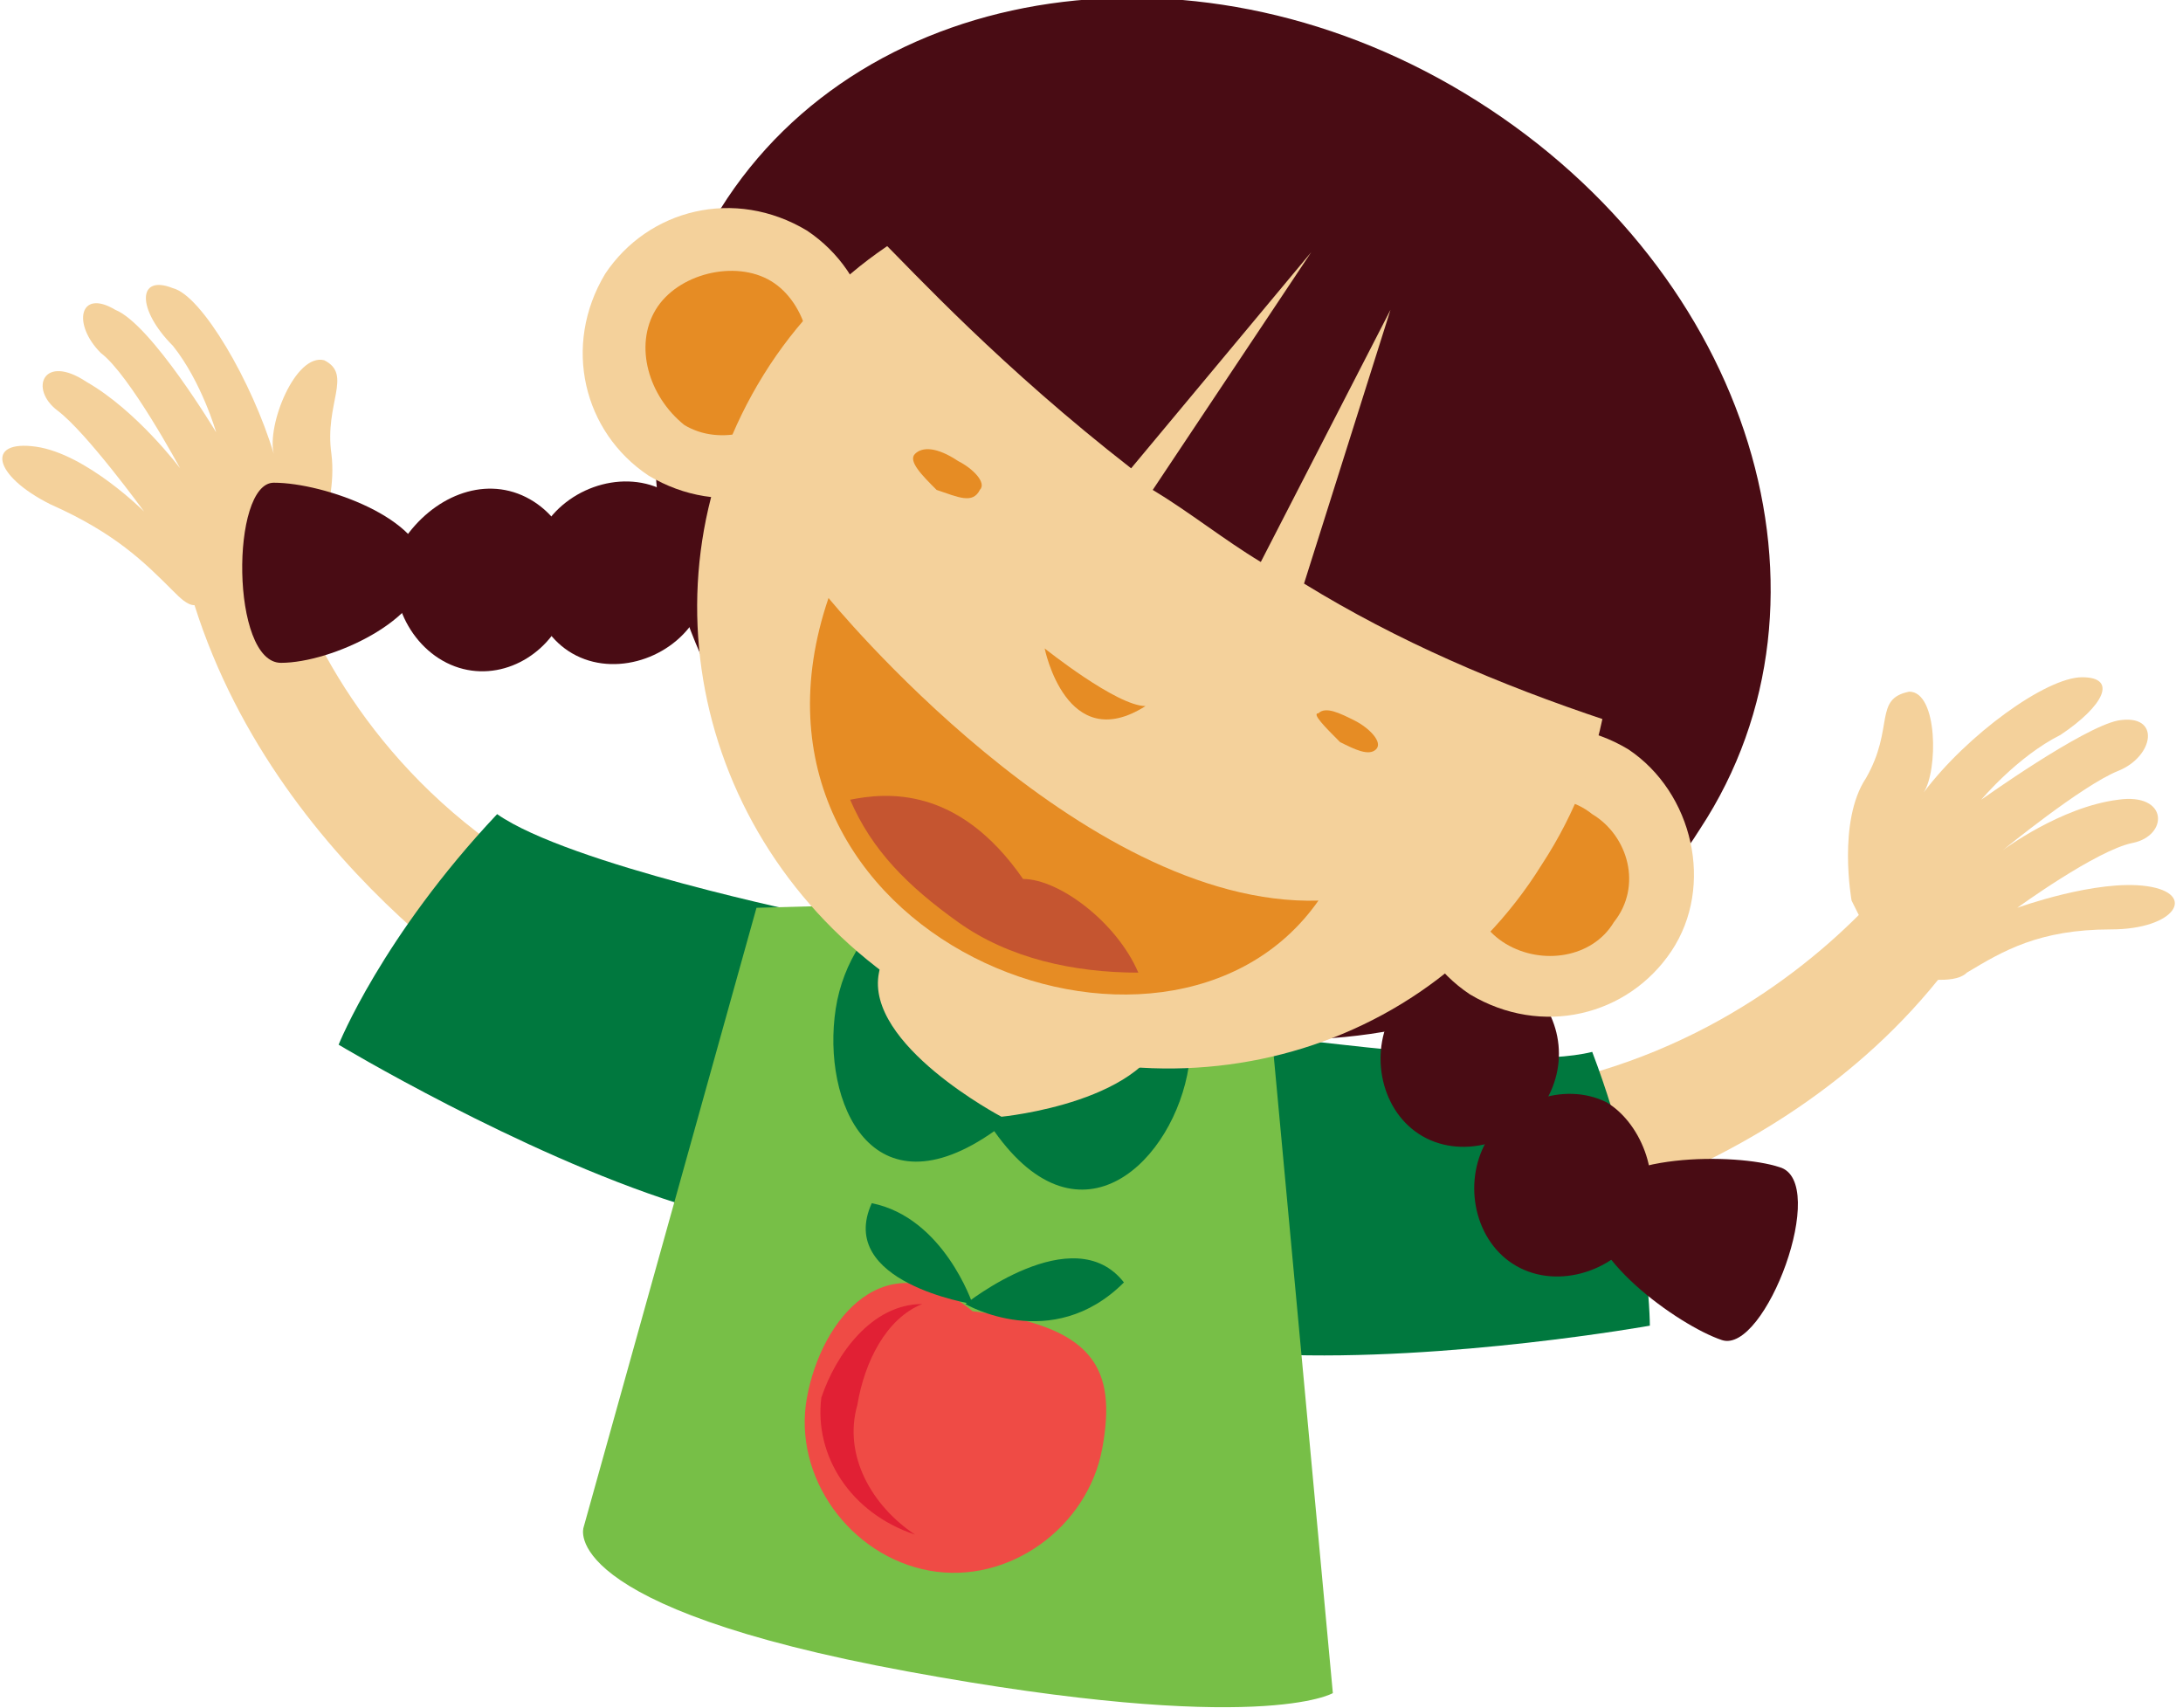
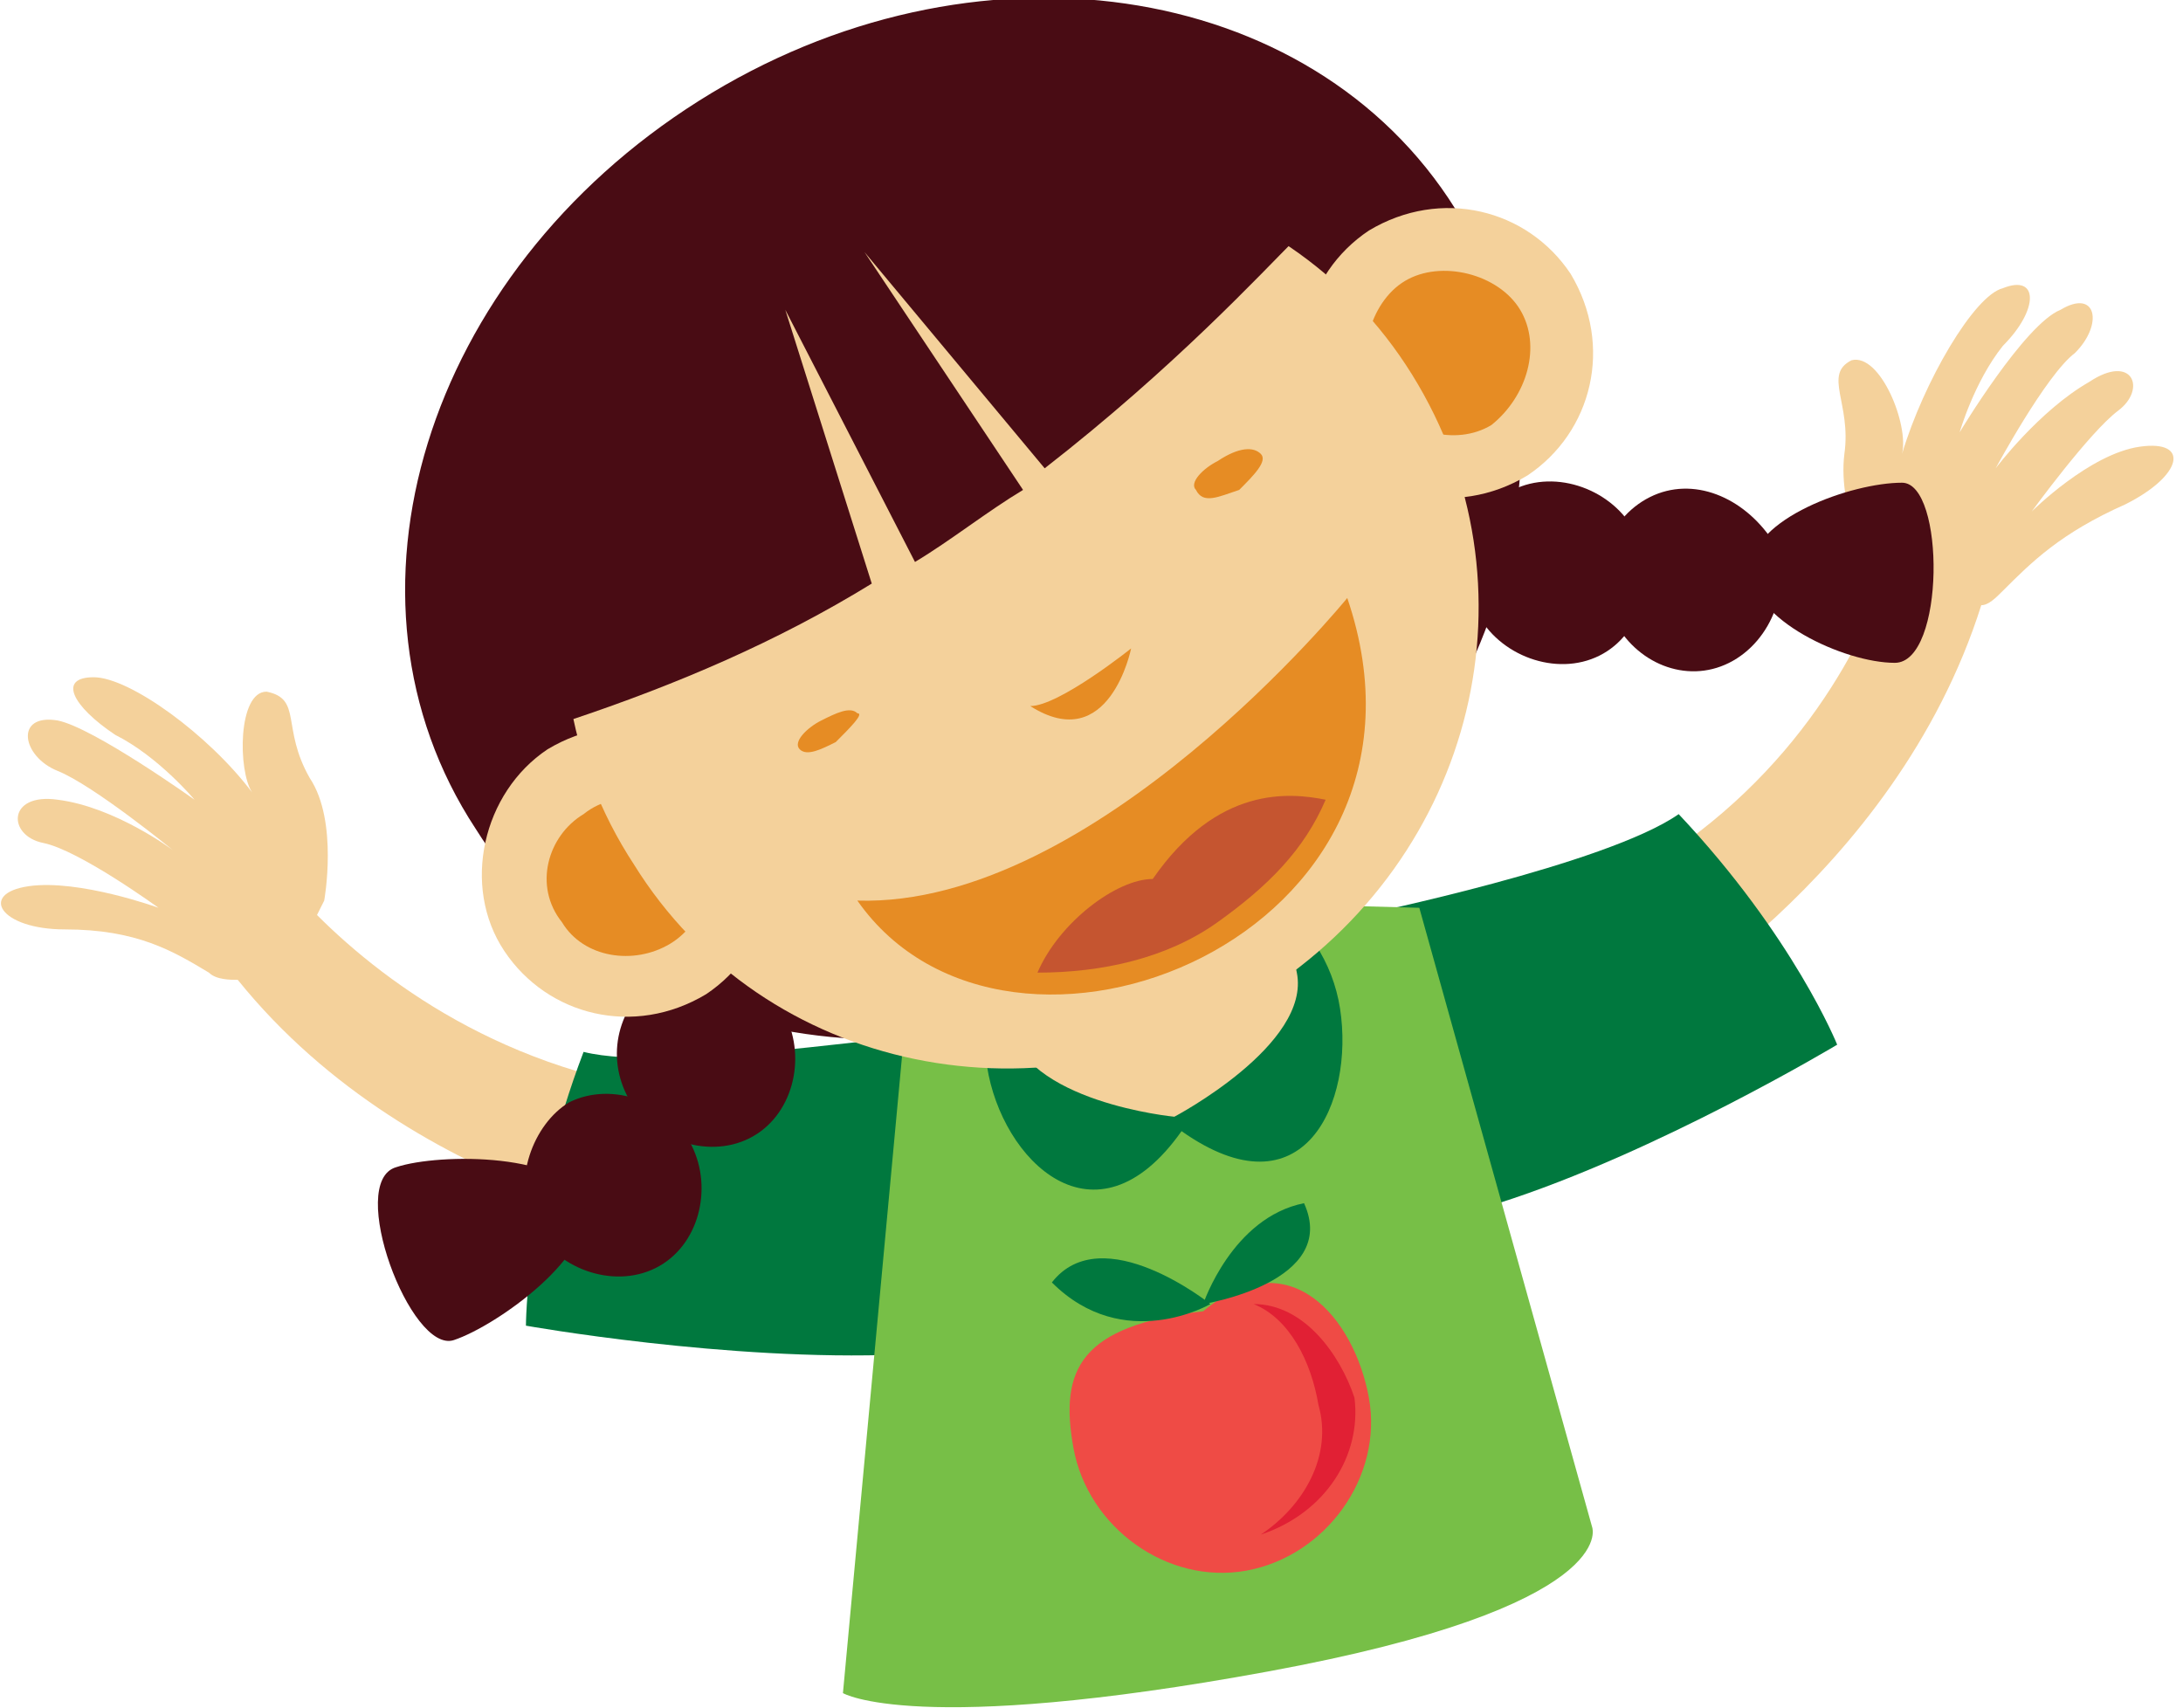
<svg xmlns="http://www.w3.org/2000/svg" version="1.1" id="Layer_1" x="0px" y="0px" viewBox="0 0 30.3 23.7" style="enable-background:new 0 0 30.3 23.7;" xml:space="preserve">
  <style type="text/css">
	.st0{fill:#F4D19B;}
	.st1{fill:#00783E;}
	.st2{fill:#490C14;}
	.st3{fill:#77BF47;}
	.st4{fill:#EF4B45;}
	.st5{fill:#E12034;}
	.st6{fill:#E68C24;}
	.st7{fill:#C55530;}
</style>
  <g>
    <g>
-       <path class="st0" d="M20.4,15.2c2.6-0.2,4.4-1.5,5.4-2.5l-0.1-0.2c0,0-0.2-1.1,0.2-1.7c0.4-0.7,0.1-1.1,0.6-1.2    c0.4,0,0.4,1.1,0.2,1.4c0.6-0.8,1.7-1.6,2.2-1.6c0.5,0,0.3,0.4-0.3,0.8c-0.6,0.3-1.1,0.9-1.1,0.9s1.4-1,1.9-1.1    c0.6-0.1,0.5,0.5,0,0.7c-0.5,0.2-1.6,1.1-1.6,1.1s0.8-0.6,1.6-0.7c0.7-0.1,0.7,0.5,0.2,0.6c-0.5,0.1-1.6,0.9-1.6,0.9    s1.1-0.4,1.8-0.3c0.7,0.1,0.4,0.6-0.5,0.6c-1,0-1.5,0.3-2,0.6c-0.1,0.1-0.3,0.1-0.4,0.1c-2.5,3.1-6.6,3.6-6.6,3.6    S19.6,16.6,20.4,15.2z" />
+       <path class="st0" d="M9.9,17.2c0,0-4.1-0.5-6.6-3.6c-0.1,0-0.3,0-0.4-0.1c-0.5-0.3-1-0.6-2-0.6c-0.9,0-1.2-0.5-0.5-0.6    c0.7-0.1,1.8,0.3,1.8,0.3s-1.1-0.8-1.6-0.9S0.1,11,0.8,11.1c0.8,0.1,1.6,0.7,1.6,0.7s-1.1-0.9-1.6-1.1s-0.6-0.8,0-0.7    c0.5,0.1,1.9,1.1,1.9,1.1s-0.5-0.6-1.1-0.9C1,9.8,0.8,9.4,1.3,9.4s1.6,0.8,2.2,1.6c-0.2-0.3-0.2-1.4,0.2-1.4    c0.5,0.1,0.2,0.5,0.6,1.2c0.4,0.6,0.2,1.7,0.2,1.7l-0.1,0.2c1,1,2.8,2.3,5.4,2.5C10.6,16.6,9.9,17.2,9.9,17.2z" />
      <g>
-         <path class="st1" d="M22.1,14.6c0.8,2.1,0.8,3.8,0.8,3.8s-2.8,0.5-5.2,0.4l-0.3-4.4C17.5,14.3,20.9,14.9,22.1,14.6z" />
+         <path class="st1" d="M12.8,14.4l-0.3,4.4c-2.4,0.1-5.2-0.4-5.2-0.4s0-1.7,0.8-3.8C9.3,14.9,12.7,14.3,12.8,14.4z" />
      </g>
    </g>
-     <path class="st0" d="M8.2,12.5c-2.4-1.1-3.6-3-4.1-4.3L4.2,8c0,0,0.5-0.9,0.4-1.7C4.5,5.6,4.9,5.2,4.5,5C4.1,4.9,3.7,5.9,3.8,6.3   C3.5,5.3,2.8,4.1,2.4,4c-0.5-0.2-0.5,0.3,0,0.8C2.8,5.3,3,6,3,6S2.1,4.5,1.6,4.3C1.1,4,1,4.5,1.4,4.9c0.4,0.3,1.1,1.6,1.1,1.6   S1.9,5.7,1.2,5.3C0.6,4.9,0.4,5.4,0.8,5.7c0.4,0.3,1.2,1.4,1.2,1.4S1.2,6.3,0.5,6.2C-0.2,6.1-0.1,6.6,0.7,7   c0.9,0.4,1.3,0.8,1.7,1.2c0.1,0.1,0.2,0.2,0.3,0.2c1.2,3.8,4.8,5.8,4.8,5.8S8.5,14.1,8.2,12.5z" />
+     <path class="st0" d="M22.7,14.2c0,0,3.6-2,4.8-5.8c0.1,0,0.2-0.1,0.3-0.2c0.4-0.4,0.8-0.8,1.7-1.2c0.8-0.4,0.9-0.9,0.2-0.8   c-0.7,0.1-1.5,0.9-1.5,0.9S29,6,29.4,5.7c0.4-0.3,0.2-0.8-0.4-0.4c-0.7,0.4-1.3,1.2-1.3,1.2s0.7-1.3,1.1-1.6   c0.4-0.4,0.3-0.9-0.2-0.6C28.1,4.5,27.2,6,27.2,6s0.2-0.7,0.6-1.2c0.5-0.5,0.5-1,0-0.8c-0.4,0.1-1.1,1.3-1.4,2.3   c0.1-0.4-0.3-1.4-0.7-1.3c-0.4,0.2,0,0.6-0.1,1.3C25.5,7.1,26,8,26,8l0.1,0.2c-0.5,1.3-1.7,3.2-4.1,4.3   C21.7,14.1,22.7,14.2,22.7,14.2z" />
    <g>
-       <path class="st2" d="M9.7,8.5C9.4,9.1,8.6,9.4,8,9.1C7.4,8.8,7.2,8,7.5,7.4c0.3-0.6,1.1-0.9,1.7-0.6C9.8,7.1,10,7.9,9.7,8.5z" />
-       <path class="st2" d="M7.8,8.6C7.5,9.2,6.8,9.5,6.2,9.2C5.6,8.9,5.3,8.1,5.6,7.5C6,6.9,6.7,6.6,7.3,6.9C7.9,7.2,8.2,8,7.8,8.6z" />
-       <path class="st2" d="M5.9,7.9c0,0.7-1.3,1.3-2,1.3c-0.7,0-0.7-2.5-0.1-2.5C4.5,6.7,5.9,7.2,5.9,7.9z" />
+       <path class="st2" d="M21,6.8c0.6-0.3,1.4,0,1.7,0.6C23,8,22.8,8.8,22.2,9.1c-0.6,0.3-1.4,0-1.7-0.6C20.2,7.9,20.4,7.1,21,6.8z" />
+       <path class="st2" d="M22.9,6.9c0.6-0.3,1.3,0,1.7,0.6c0.3,0.6,0,1.4-0.6,1.7s-1.3,0-1.6-0.6C22,8,22.3,7.2,22.9,6.9z" />
+       <path class="st2" d="M26.4,6.7c0.6,0,0.6,2.5-0.1,2.5s-2-0.6-2-1.3S25.7,6.7,26.4,6.7z" />
    </g>
    <g>
-       <path class="st1" d="M6.9,11.3c-1.6,1.7-2.2,3.2-2.2,3.2s2.5,1.5,4.7,2.2l1.9-4C11.3,12.7,7.9,12,6.9,11.3z" />
+       <path class="st1" d="M18.9,12.7l1.9,4c2.2-0.7,4.7-2.2,4.7-2.2s-0.6-1.5-2.2-3.2C22.3,12,18.9,12.7,18.9,12.7z" />
    </g>
-     <path class="st3" d="M18.5,23.5c0,0-1,0.6-5.9-0.3c-4.9-0.9-4.5-2-4.5-2l2.4-8.6l3.7-0.1l3.4,1.3L18.5,23.5z" />
+     <path class="st3" d="M12.6,13.8l3.4-1.3l3.7,0.1l2.4,8.6c0,0,0.4,1.1-4.5,2s-5.9,0.3-5.9,0.3L12.6,13.8z" />
    <g>
-       <path class="st4" d="M15.3,20.1c-0.2,1.1-1.3,1.9-2.4,1.7c-1.1-0.2-1.9-1.3-1.7-2.4c0.2-1.1,1.1-2.2,2.3-1.2    C15.2,18.4,15.5,19,15.3,20.1z" />
-       <path class="st5" d="M11.9,19.5c0.1-0.6,0.4-1.2,0.9-1.4c-0.7,0-1.2,0.7-1.4,1.3c-0.1,0.8,0.4,1.6,1.3,1.9    C12.1,20.9,11.7,20.2,11.9,19.5z" />
-       <path class="st1" d="M13.5,18.1c0,0-0.4-1.2-1.4-1.4C11.6,17.8,13.5,18.1,13.5,18.1z" />
-       <path class="st1" d="M13.4,18.1c0,0,1.2,0.7,2.2-0.3C14.9,16.9,13.4,18.1,13.4,18.1z" />
+       <path class="st4" d="M16.7,18.2c1.2-1,2.1,0.1,2.3,1.2c0.2,1.1-0.6,2.2-1.7,2.4c-1.1,0.2-2.2-0.6-2.4-1.7S15,18.4,16.7,18.2z" />
+       <path class="st5" d="M17.5,21.3c0.9-0.3,1.4-1.1,1.3-1.9c-0.2-0.6-0.7-1.3-1.4-1.3c0.5,0.2,0.8,0.8,0.9,1.4    C18.5,20.2,18.1,20.9,17.5,21.3z" />
+       <path class="st1" d="M18.1,16.7c-1,0.2-1.4,1.4-1.4,1.4S18.6,17.8,18.1,16.7z" />
+       <path class="st1" d="M14.6,17.8c1,1,2.2,0.3,2.2,0.3S15.3,16.9,14.6,17.8z" />
    </g>
-     <path class="st1" d="M16.5,14.8c-0.2,1.3-1.5,2.6-2.7,0.9c-1.7,1.2-2.4-0.4-2.2-1.7c0.2-1.3,1.5-2.2,2.8-1.9   C15.9,12.2,16.8,13.5,16.5,14.8z" />
-     <path class="st0" d="M16.2,14.2c-0.2,1.1-2.3,1.3-2.3,1.3s-1.9-1-1.7-2c0.2-1.1,1.2-1.8,2.3-1.6C15.6,12.2,16.4,13.2,16.2,14.2z" />
+     <path class="st1" d="M15.8,12.1c1.3-0.3,2.6,0.6,2.8,1.9c0.2,1.3-0.5,2.9-2.2,1.7c-1.2,1.7-2.5,0.4-2.7-0.9   C13.4,13.5,14.3,12.2,15.8,12.1z" />
+     <path class="st0" d="M15.7,11.9c1.1-0.2,2.1,0.5,2.3,1.6c0.2,1-1.7,2-1.7,2s-2.1-0.2-2.3-1.3C13.8,13.2,14.6,12.2,15.7,11.9z" />
    <g>
-       <path class="st2" d="M23.6,11.5c-2,3.2-6.7,3.9-10.5,1.5c-3.7-2.4-5.1-6.9-3.1-10.1c2-3.2,6.7-3.9,10.5-1.5    C24.3,3.8,25.7,8.3,23.6,11.5z" />
+       <path class="st2" d="M9.7,1.4c3.8-2.4,8.5-1.7,10.5,1.5s0.6,7.7-3.1,10.1c-3.8,2.4-8.5,1.7-10.5-1.5C4.5,8.3,5.9,3.8,9.7,1.4z" />
      <g>
-         <path class="st2" d="M21.5,15.2c-0.3,0.6-1.1,0.9-1.7,0.6c-0.6-0.3-0.8-1.1-0.5-1.7c0.3-0.6,1.1-0.9,1.7-0.6     C21.6,13.9,21.8,14.6,21.5,15.2z" />
-         <path class="st2" d="M22.8,17c-0.3,0.6-1.1,0.9-1.7,0.6c-0.6-0.3-0.8-1.1-0.5-1.7c0.3-0.6,1.1-0.9,1.7-0.6     C22.8,15.6,23.1,16.4,22.8,17z" />
-         <path class="st2" d="M23.9,18.6c-0.6-0.2-2-1.2-1.8-1.9c0.2-0.7,2-0.7,2.6-0.5C25.4,16.4,24.5,18.8,23.9,18.6z" />
+         <path class="st2" d="M9.2,13.5c0.6-0.3,1.4,0,1.7,0.6c0.3,0.6,0.1,1.4-0.5,1.7s-1.4,0-1.7-0.6C8.4,14.6,8.6,13.9,9.2,13.5z" />
+         <path class="st2" d="M7.9,15.3c0.6-0.3,1.4,0,1.7,0.6c0.3,0.6,0.1,1.4-0.5,1.7s-1.4,0-1.7-0.6C7.1,16.4,7.4,15.6,7.9,15.3z" />
+         <path class="st2" d="M5.5,16.2C6.1,16,7.9,16,8.1,16.7c0.2,0.7-1.2,1.7-1.8,1.9C5.7,18.8,4.8,16.4,5.5,16.2z" />
      </g>
      <g>
        <g>
-           <path class="st0" d="M11.8,6C11.2,6.9,10,7.2,9,6.6C8.1,6,7.8,4.8,8.4,3.8c0.6-0.9,1.8-1.2,2.8-0.6C12.1,3.8,12.4,5,11.8,6z" />
-           <path class="st0" d="M23.2,13.2c-0.6,0.9-1.8,1.2-2.8,0.6c-0.9-0.6-1.2-1.8-0.6-2.8c0.6-0.9,1.8-1.2,2.8-0.6      C23.5,11,23.8,12.3,23.2,13.2z" />
-           <path class="st6" d="M9.5,5.9C9,5.5,8.8,4.8,9.1,4.3c0.3-0.5,1.1-0.7,1.6-0.4c0.5,0.3,0.7,1.1,0.4,1.6C10.7,6,10,6.2,9.5,5.9      L9.5,5.9z" />
-           <path class="st6" d="M20.9,13.1c-0.5-0.3-0.7-1-0.3-1.5c0.3-0.5,1-0.7,1.5-0.3c0.5,0.3,0.7,1,0.3,1.5      C22.1,13.3,21.4,13.4,20.9,13.1L20.9,13.1z" />
-           <path class="st0" d="M21.4,12c-1.8,2.9-5.7,3.7-8.7,1.8c-3-1.9-3.9-5.7-2.1-8.6c1.8-2.9,5.7-3.7,8.7-1.8      C22.3,5.2,23.3,9.1,21.4,12z" />
-           <path class="st6" d="M14.5,9c0,0,1,0.8,1.4,0.8C14.8,10.5,14.5,9,14.5,9z" />
-           <path class="st6" d="M11.5,8.3c0,0,3.5,4.3,6.8,4.2C16.2,15.5,9.9,13,11.5,8.3z" />
-           <path class="st7" d="M14.2,12.2c-0.9-1.3-1.9-1.2-2.4-1.1c0.3,0.7,0.8,1.2,1.5,1.7c0.7,0.5,1.6,0.7,2.5,0.7      C15.5,12.8,14.7,12.2,14.2,12.2z" />
+           <path class="st0" d="M19,3.2c1-0.6,2.2-0.3,2.8,0.6c0.6,1,0.3,2.2-0.6,2.8c-1,0.6-2.2,0.3-2.8-0.6C17.8,5,18.1,3.8,19,3.2z" />
+           <path class="st0" d="M7.6,10.4c1-0.6,2.2-0.3,2.8,0.6c0.6,1,0.3,2.2-0.6,2.8c-1,0.6-2.2,0.3-2.8-0.6C6.4,12.3,6.7,11,7.6,10.4z" />
+           <path class="st6" d="M20.7,5.9c-0.5,0.3-1.2,0.1-1.6-0.4C18.8,5,19,4.2,19.5,3.9s1.3-0.1,1.6,0.4C21.4,4.8,21.2,5.5,20.7,5.9      L20.7,5.9z" />
+           <path class="st6" d="M9.3,13.1c-0.5,0.3-1.2,0.2-1.5-0.3c-0.4-0.5-0.2-1.2,0.3-1.5c0.5-0.4,1.2-0.2,1.5,0.3      C10,12.1,9.8,12.8,9.3,13.1L9.3,13.1z" />
+           <path class="st0" d="M10.9,3.4c3-1.9,6.9-1.1,8.7,1.8c1.8,2.9,0.9,6.7-2.1,8.6s-6.9,1.1-8.7-1.8C6.9,9.1,7.9,5.2,10.9,3.4z" />
+           <path class="st6" d="M14.3,9.8c0.4,0,1.4-0.8,1.4-0.8S15.4,10.5,14.3,9.8z" />
+           <path class="st6" d="M11.9,12.5c3.3,0.1,6.8-4.2,6.8-4.2C20.3,13,14,15.5,11.9,12.5z" />
+           <path class="st7" d="M14.4,13.5c0.9,0,1.8-0.2,2.5-0.7c0.7-0.5,1.2-1,1.5-1.7c-0.5-0.1-1.5-0.2-2.4,1.1      C15.5,12.2,14.7,12.8,14.4,13.5z" />
        </g>
-         <path class="st6" d="M13.6,6.8C13.5,7,13.3,6.9,13,6.8c-0.2-0.2-0.4-0.4-0.3-0.5c0.1-0.1,0.3-0.1,0.6,0.1     C13.5,6.5,13.7,6.7,13.6,6.8z" />
-         <path class="st6" d="M19.1,10.4c-0.1,0.1-0.3,0-0.5-0.1c-0.2-0.2-0.4-0.4-0.3-0.4c0.1-0.1,0.3,0,0.5,0.1     C19,10.1,19.2,10.3,19.1,10.4z" />
+         <path class="st6" d="M16.9,6.4c0.3-0.2,0.5-0.2,0.6-0.1c0.1,0.1-0.1,0.3-0.3,0.5c-0.3,0.1-0.5,0.2-0.6,0     C16.5,6.7,16.7,6.5,16.9,6.4z" />
+         <path class="st6" d="M11.4,10c0.2-0.1,0.4-0.2,0.5-0.1c0.1,0-0.1,0.2-0.3,0.4c-0.2,0.1-0.4,0.2-0.5,0.1     C11,10.3,11.2,10.1,11.4,10z" />
      </g>
-       <path class="st2" d="M19.5,3c-2.3-1.5-5.3-1.3-7.3,0.3c0.5,0.5,1.7,1.8,3.5,3.2l2.5-3l-2.2,3.3c0.5,0.3,1,0.7,1.5,1l1.8-3.5    l-1.2,3.8c1.3,0.8,2.7,1.4,4.2,1.9C23,7.4,22,4.5,19.5,3z" />
+       <path class="st2" d="M7.9,10c1.5-0.5,2.9-1.1,4.2-1.9l-1.2-3.8l1.8,3.5c0.5-0.3,1-0.7,1.5-1L12,3.5l2.5,3c1.8-1.4,3-2.7,3.5-3.2    c-2-1.6-5-1.8-7.3-0.3C8.2,4.5,7.2,7.4,7.9,10z" />
    </g>
  </g>
</svg>
